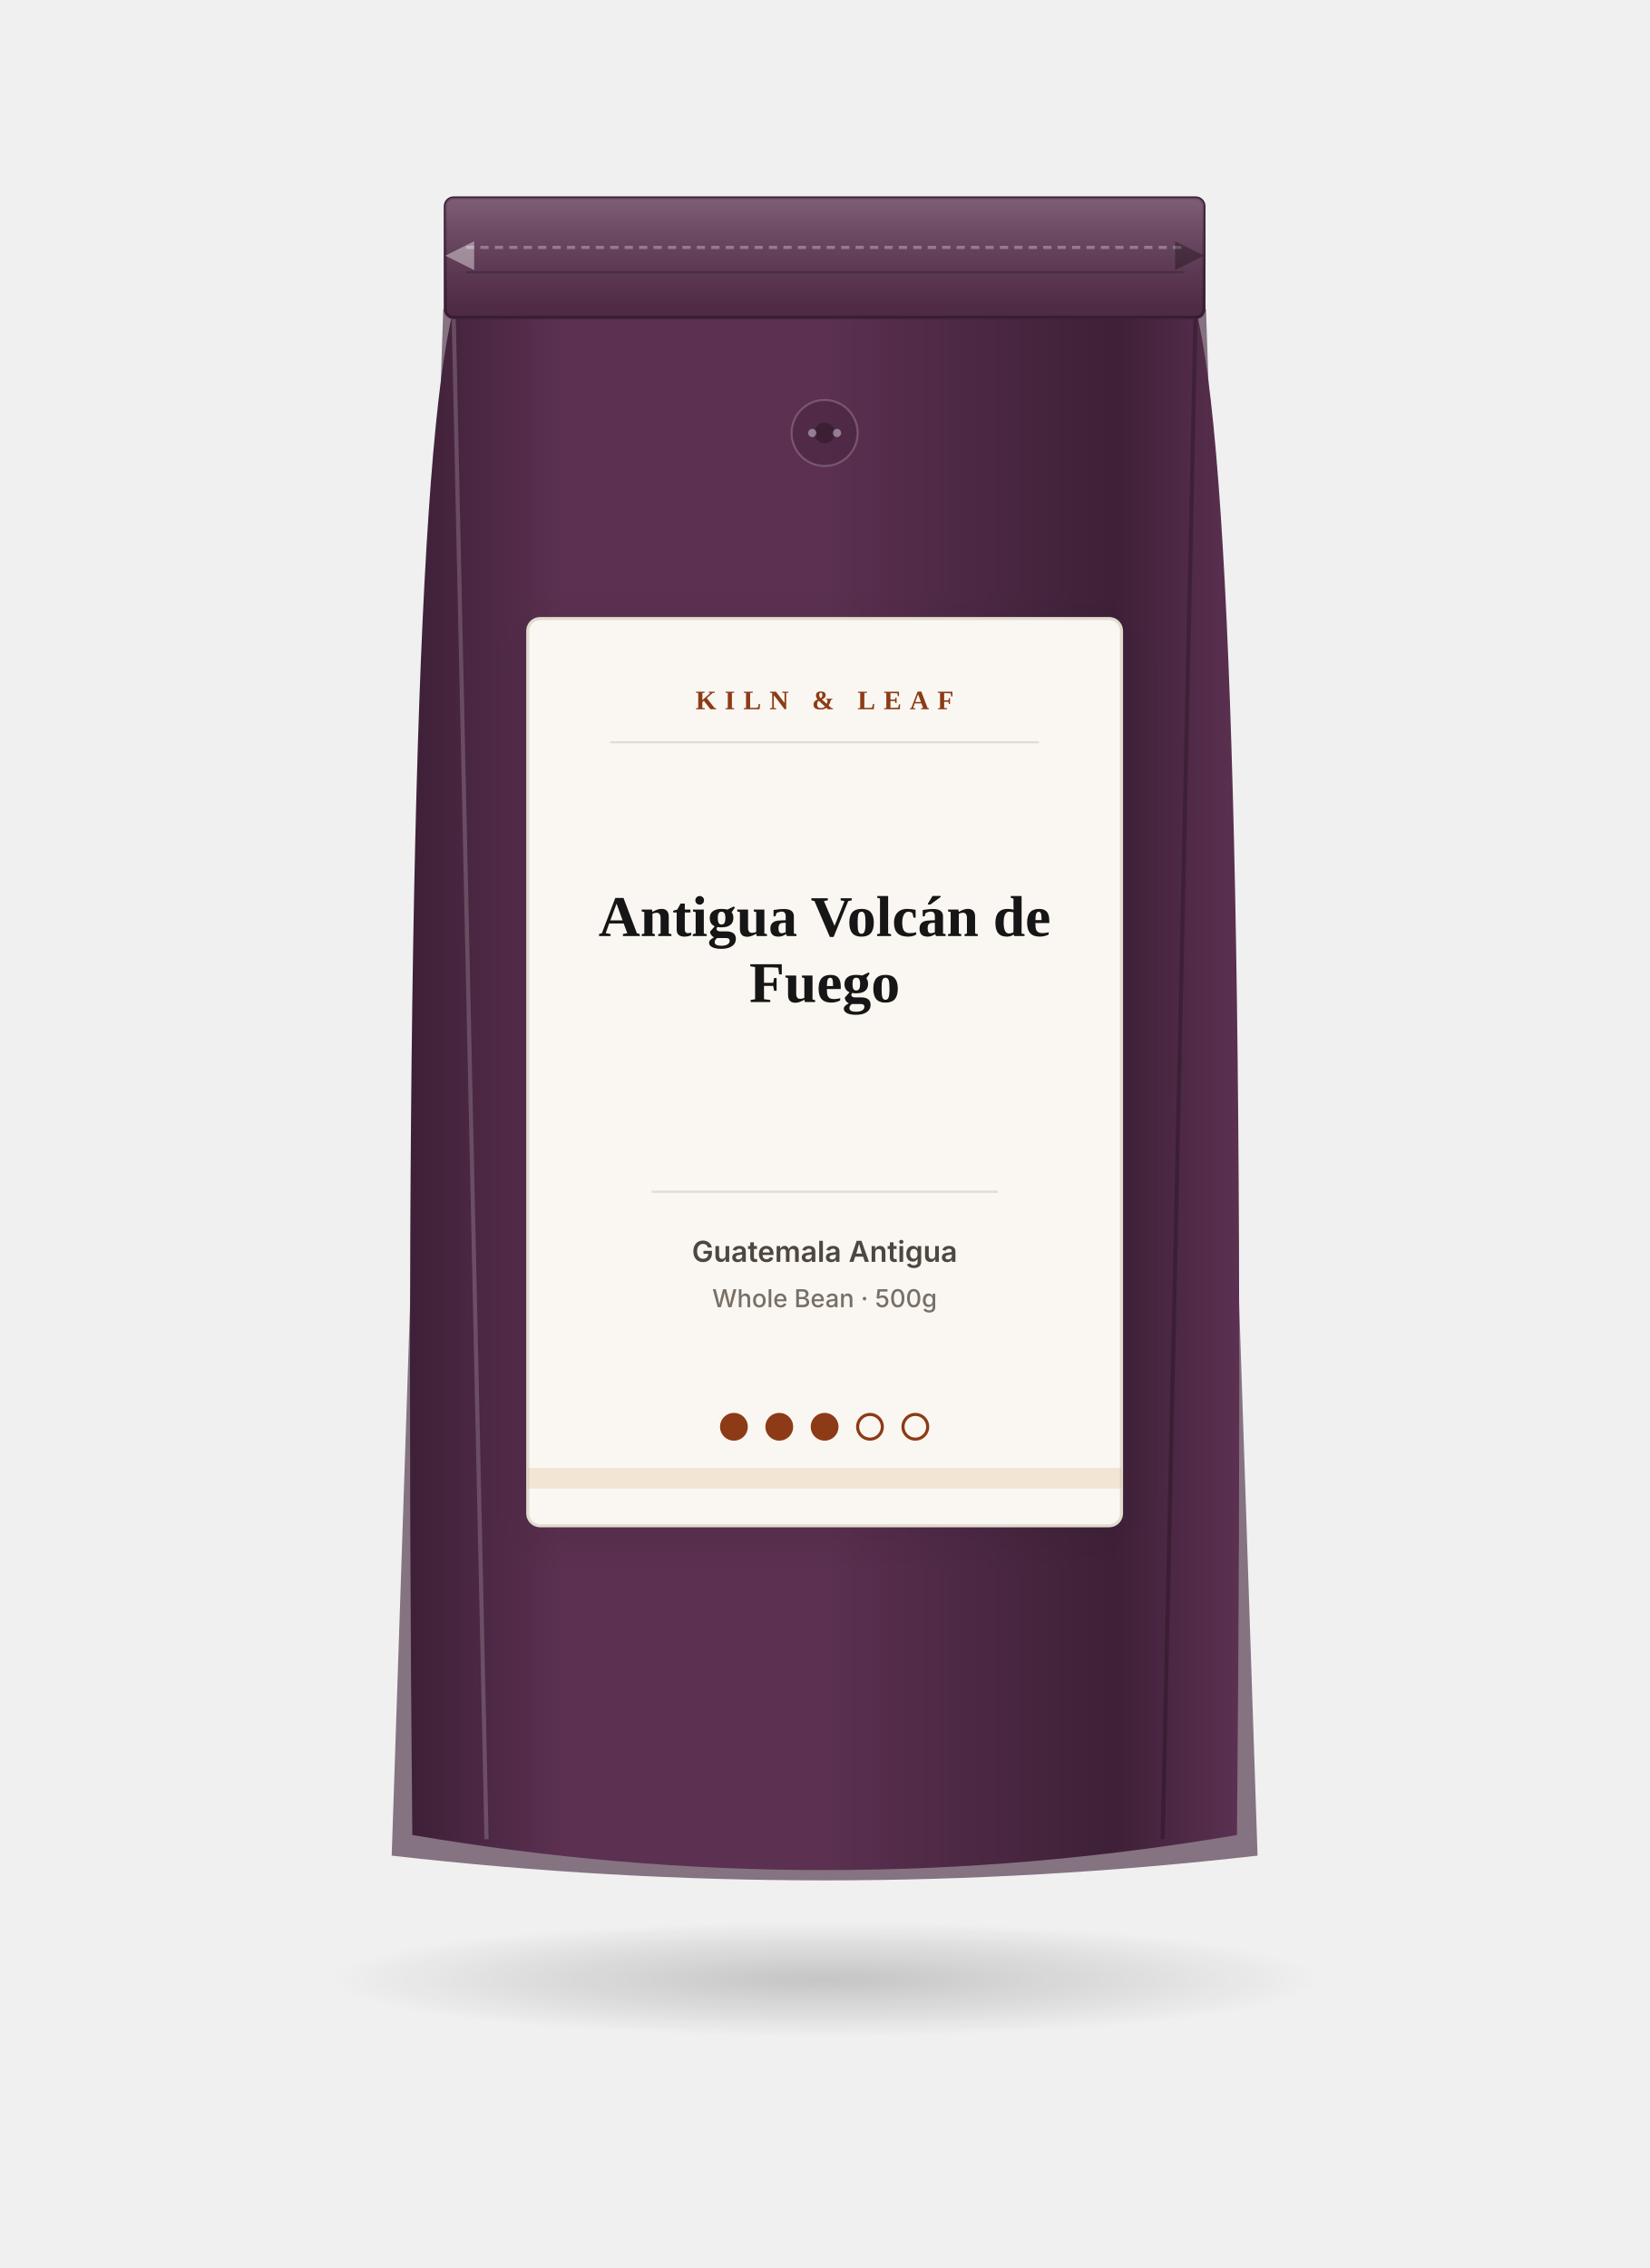
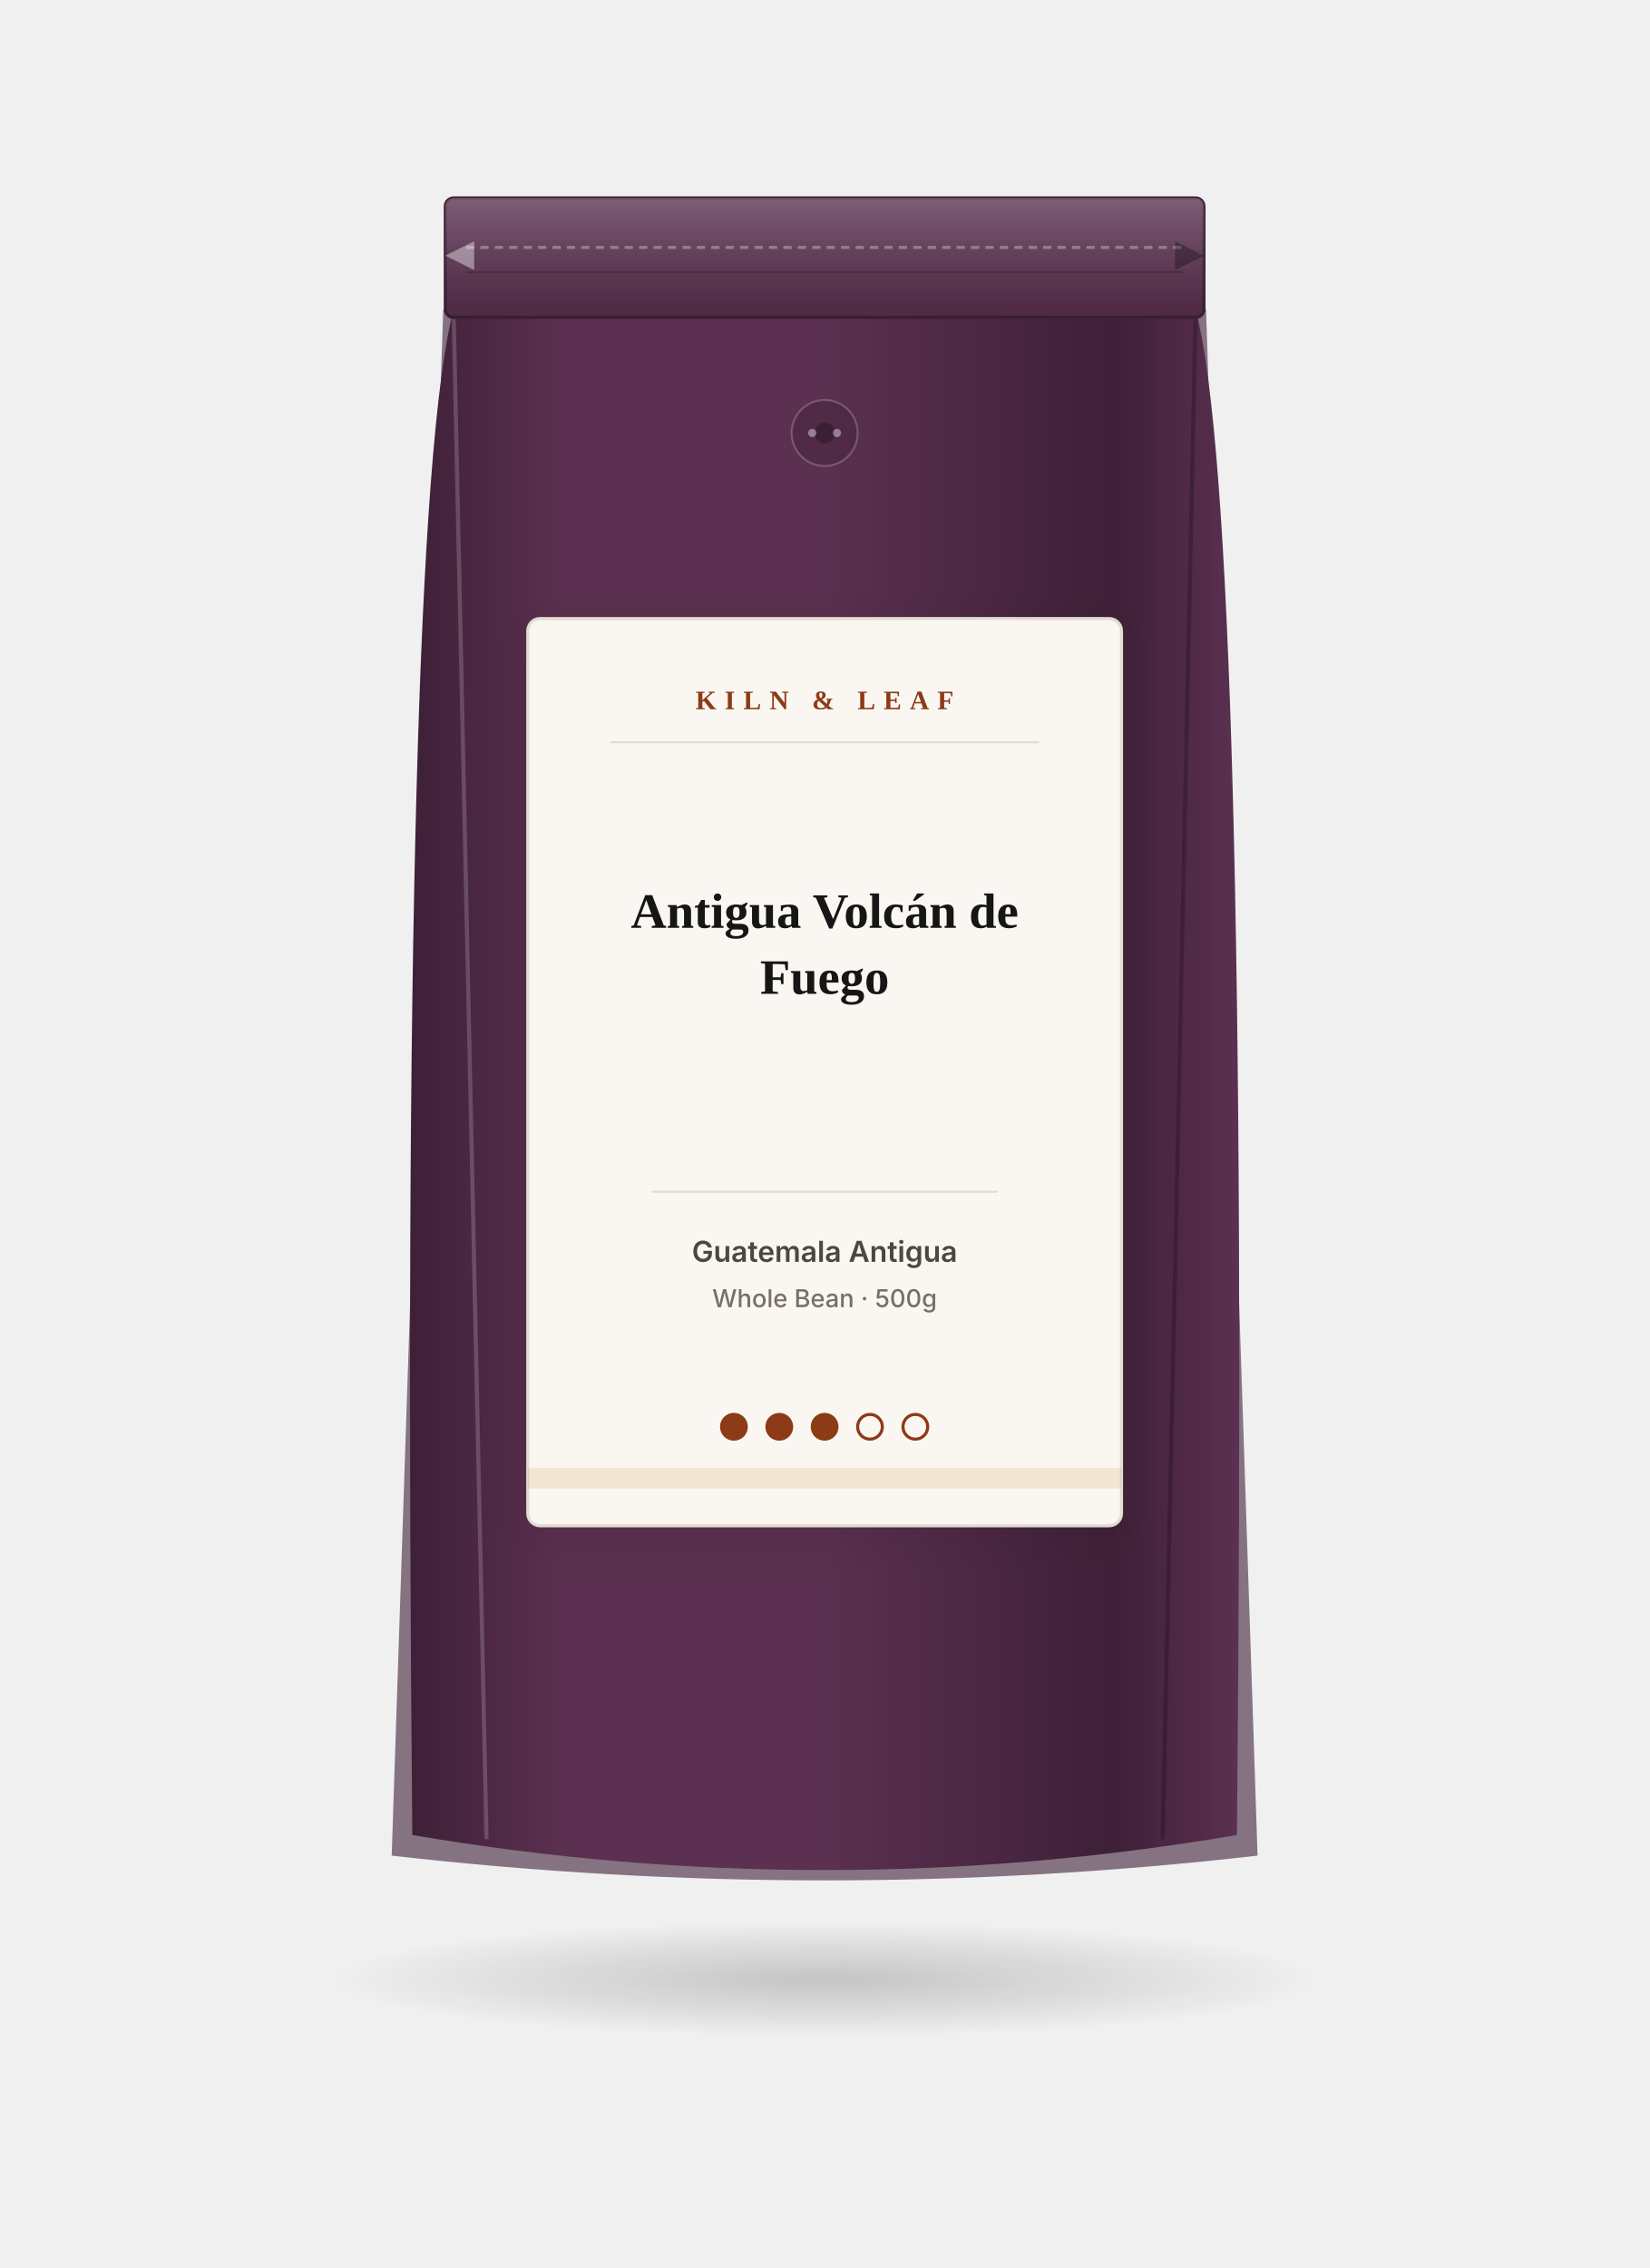
<svg xmlns="http://www.w3.org/2000/svg" viewBox="0 0 800 1100" fill="none">
  <defs>
    <radialGradient id="shadow-guatemala-antigua" cx="50%" cy="50%" r="50%">
      <stop offset="0%" stop-color="#000000" stop-opacity="0.18" />
      <stop offset="70%" stop-color="#000000" stop-opacity="0.06" />
      <stop offset="100%" stop-color="#000000" stop-opacity="0" />
    </radialGradient>
    <linearGradient id="pouch-body-guatemala-antigua" x1="0%" y1="0%" x2="100%" y2="0%">
      <stop offset="0%" stop-color="#3E2038" />
      <stop offset="18%" stop-color="#5B3050" />
      <stop offset="50%" stop-color="#5B3050" />
      <stop offset="85%" stop-color="#3E2038" />
      <stop offset="100%" stop-color="#5B3050" />
    </linearGradient>
    <linearGradient id="top-seal-guatemala-antigua" x1="0%" y1="0%" x2="0%" y2="100%">
      <stop offset="0%" stop-color="#FFFFFF" stop-opacity="0.22" />
      <stop offset="100%" stop-color="#000000" stop-opacity="0.15" />
    </linearGradient>
  </defs>
  <ellipse cx="400" cy="960" rx="240" ry="28" fill="url(#shadow-guatemala-antigua)" />
  <g>
    <path d="M 215 150 L 585 150 L 610 900 Q 400 924 190 900 Z" fill="#3E2038" opacity="0.6" />
    <path d="M 220 150 L 580 150 Q 606 250 600 890 Q 400 924 200 890 Q 194 250 220 150 Z" fill="url(#pouch-body-guatemala-antigua)" />
    <path d="M 220 150 L 236 892" stroke="#FFFFFF" stroke-opacity="0.18" stroke-width="2" />
    <path d="M 580 150 L 564 892" stroke="#000000" stroke-opacity="0.22" stroke-width="2" />
    <rect x="216" y="96" width="368" height="58" rx="4" fill="#5B3050" stroke="#3E2038" stroke-width="1.5" />
    <rect x="216" y="96" width="368" height="58" rx="4" fill="url(#top-seal-guatemala-antigua)" />
    <line x1="226" y1="120" x2="574" y2="120" stroke="#FFFFFF" stroke-opacity="0.3" stroke-width="1.5" stroke-dasharray="4 3" />
    <line x1="226" y1="132" x2="574" y2="132" stroke="#000000" stroke-opacity="0.2" stroke-width="1" />
    <path d="M 216 124 L 230 117 L 230 131 Z" fill="#FFFFFF" fill-opacity="0.4" />
    <path d="M 584 124 L 570 117 L 570 131 Z" fill="#000000" fill-opacity="0.3" />
    <circle cx="400" cy="210" r="16" fill="#000000" fill-opacity="0.12" stroke="#FFFFFF" stroke-opacity="0.2" stroke-width="1" />
    <circle cx="400" cy="210" r="5" fill="#000000" fill-opacity="0.25" />
    <circle cx="394" cy="210" r="2" fill="#FFFFFF" fill-opacity="0.4" />
    <circle cx="406" cy="210" r="2" fill="#FFFFFF" fill-opacity="0.4" />
    <g filter="drop-shadow(0 4px 12px rgba(0,0,0,0.08))">
      <rect x="256" y="300" width="288" height="440" rx="6" fill="#FAF7F2" stroke="#E2DCD0" stroke-width="1.5" />
      <rect x="256" y="712" width="288" height="10" fill="#D4A46A" opacity="0.22" />
      <text x="400" y="344" text-anchor="middle" font-family="Georgia, 'Times New Roman', serif" font-size="13" font-weight="700" letter-spacing="4" fill="#8C3A14">KILN &amp; LEAF</text>
      <line x1="296" y1="360" x2="504" y2="360" stroke="#E2DCD0" stroke-width="1" />
-       <text x="400" y="454" text-anchor="middle" font-family="Georgia, 'Times New Roman', serif" font-size="28" font-weight="600" fill="#161412">Antigua Volcán de</text>
-       <text x="400" y="486" text-anchor="middle" font-family="Georgia, 'Times New Roman', serif" font-size="28" font-weight="600" fill="#161412">Fuego</text>
+       <text x="400" y="450" text-anchor="middle" font-family="Georgia, 'Times New Roman', serif" font-size="24" font-weight="600" fill="#161412">Antigua Volcán de</text>
+       <text x="400" y="482" text-anchor="middle" font-family="Georgia, 'Times New Roman', serif" font-size="24" font-weight="600" fill="#161412">Fuego</text>
      <line x1="316" y1="578" x2="484" y2="578" stroke="#E2DCD0" stroke-width="1" />
      <text x="400" y="612" text-anchor="middle" font-family="-apple-system, system-ui, sans-serif" font-size="14" font-weight="600" fill="#4E473F">Guatemala Antigua</text>
      <text x="400" y="634" text-anchor="middle" font-family="-apple-system, system-ui, sans-serif" font-size="12" font-weight="500" fill="#786F66">Whole Bean · 500g</text>
      <g>
        <circle cx="356" cy="692" r="6" fill="#8C3A14" stroke="#8C3A14" stroke-width="1.5" />
        <circle cx="378" cy="692" r="6" fill="#8C3A14" stroke="#8C3A14" stroke-width="1.5" />
        <circle cx="400" cy="692" r="6" fill="#8C3A14" stroke="#8C3A14" stroke-width="1.5" />
        <circle cx="422" cy="692" r="6" fill="none" stroke="#8C3A14" stroke-width="1.5" />
        <circle cx="444" cy="692" r="6" fill="none" stroke="#8C3A14" stroke-width="1.5" />
      </g>
    </g>
  </g>
</svg>
